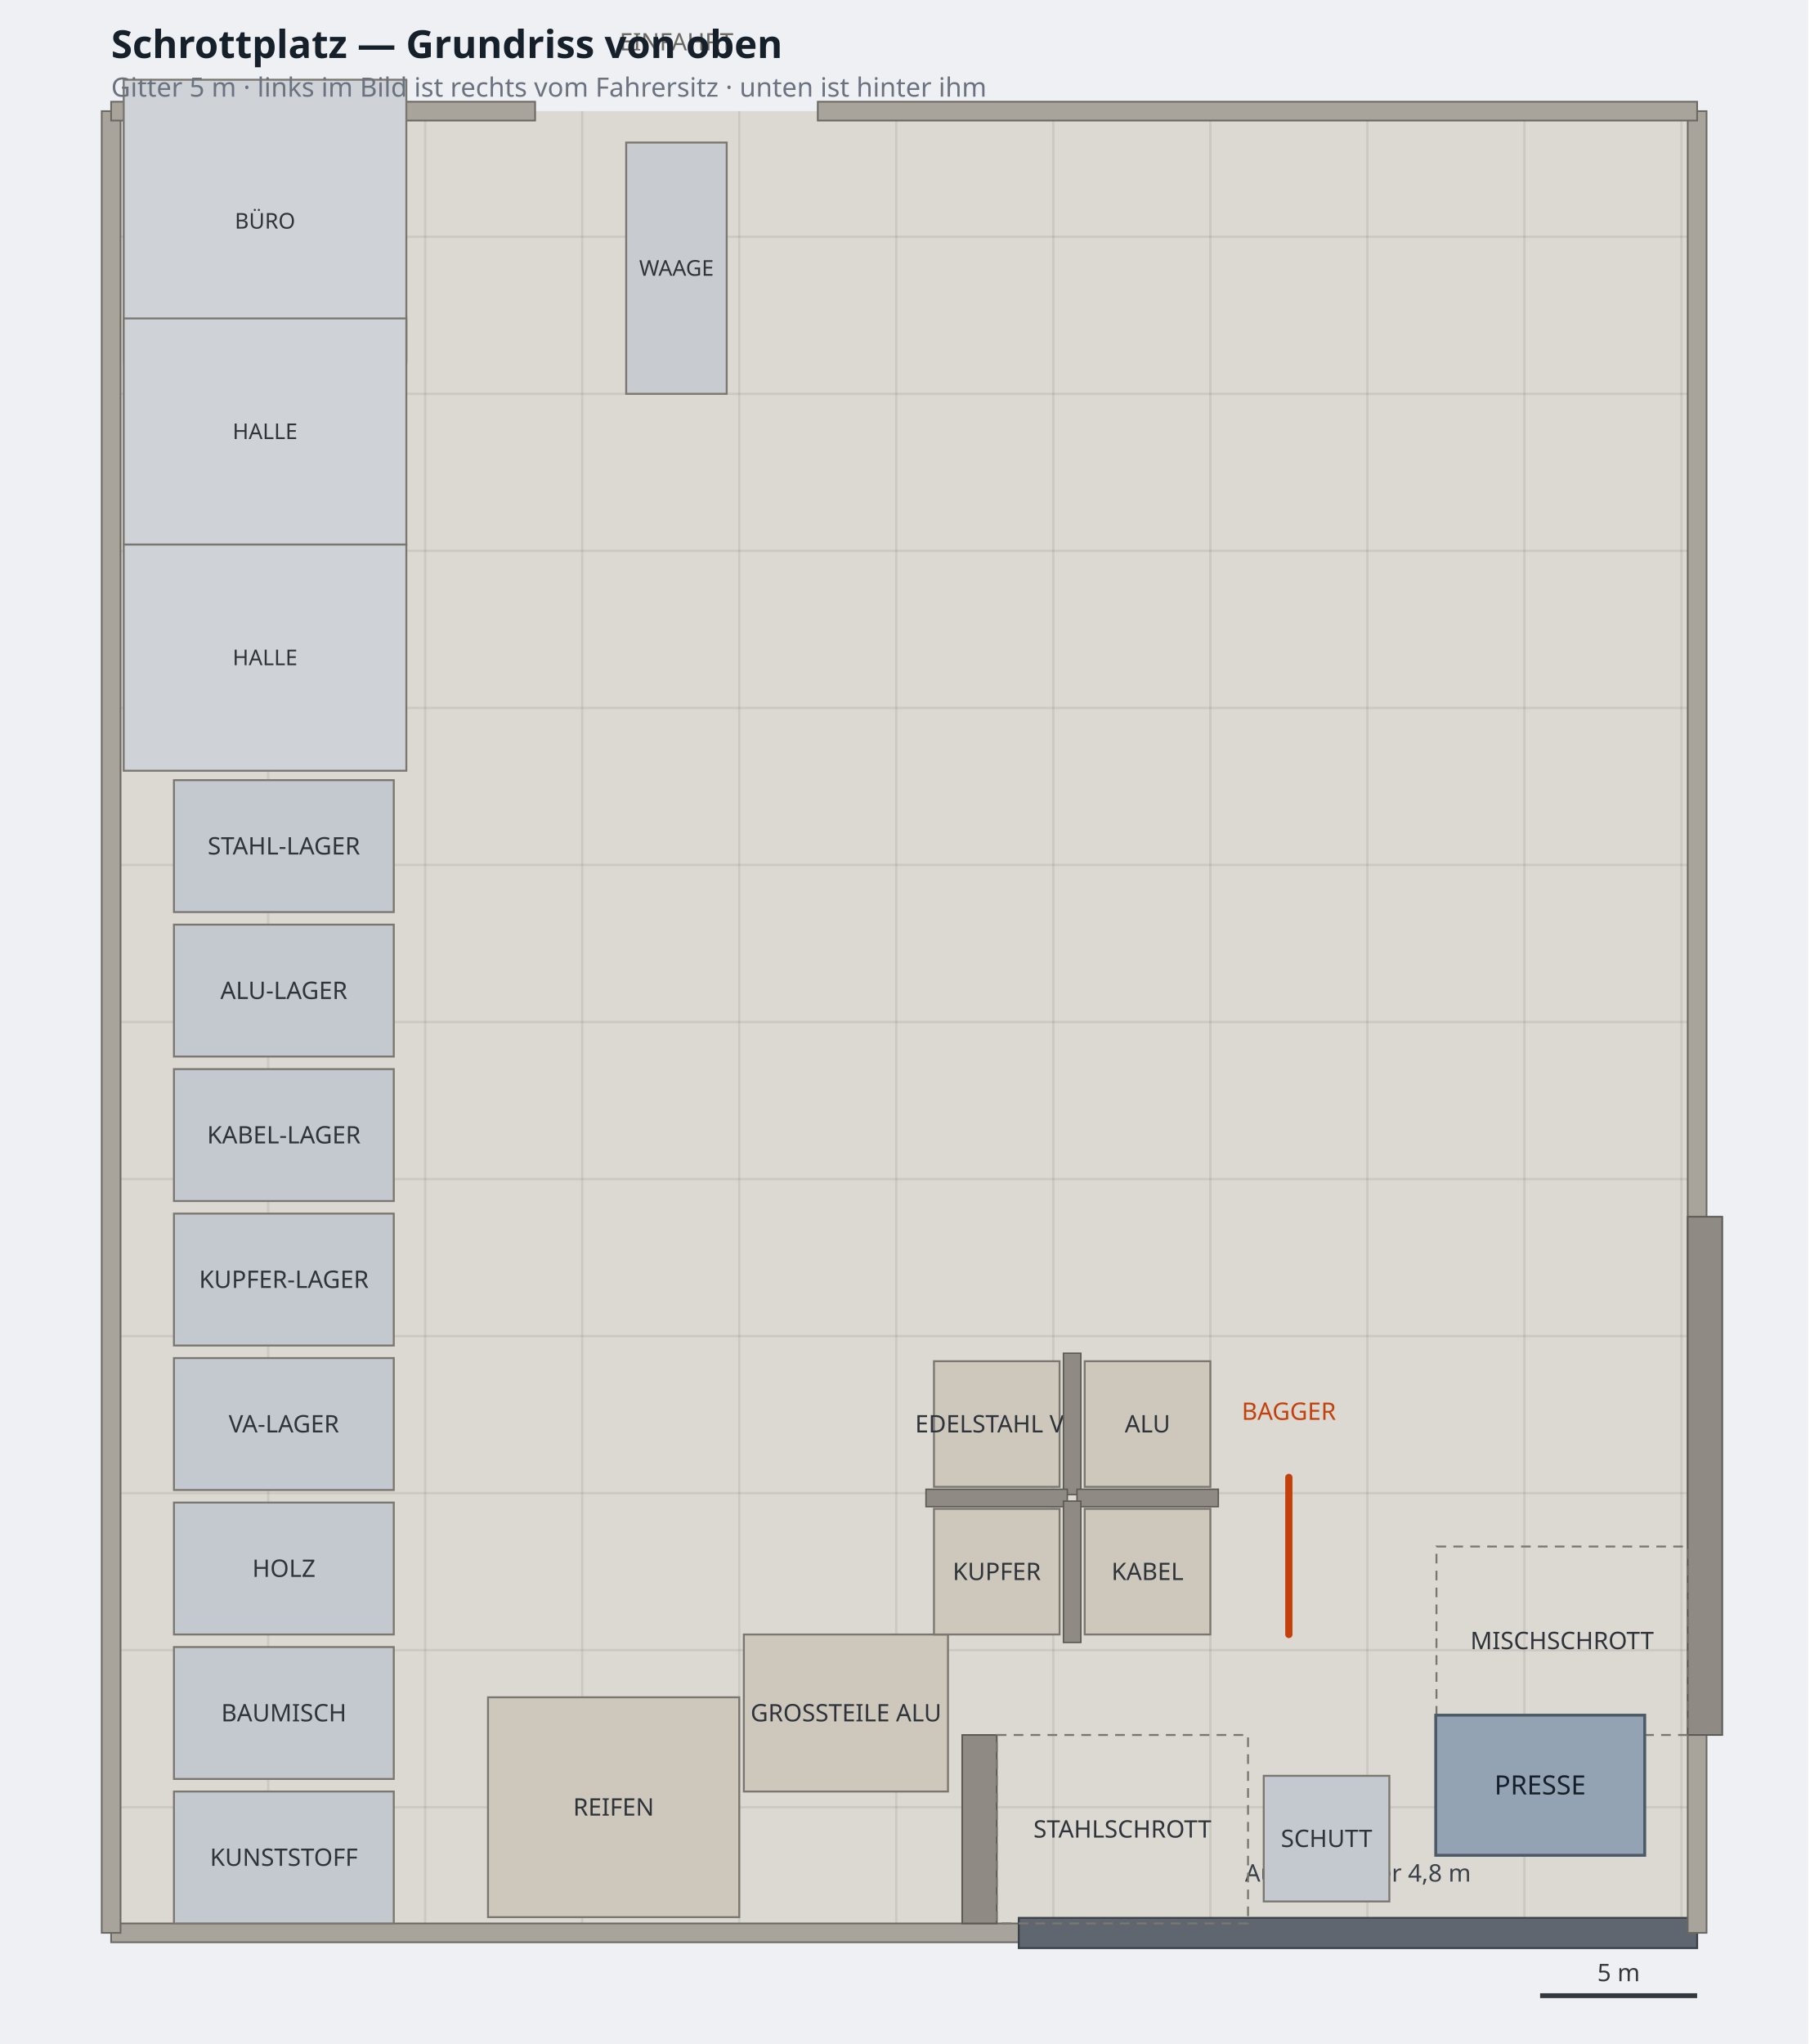
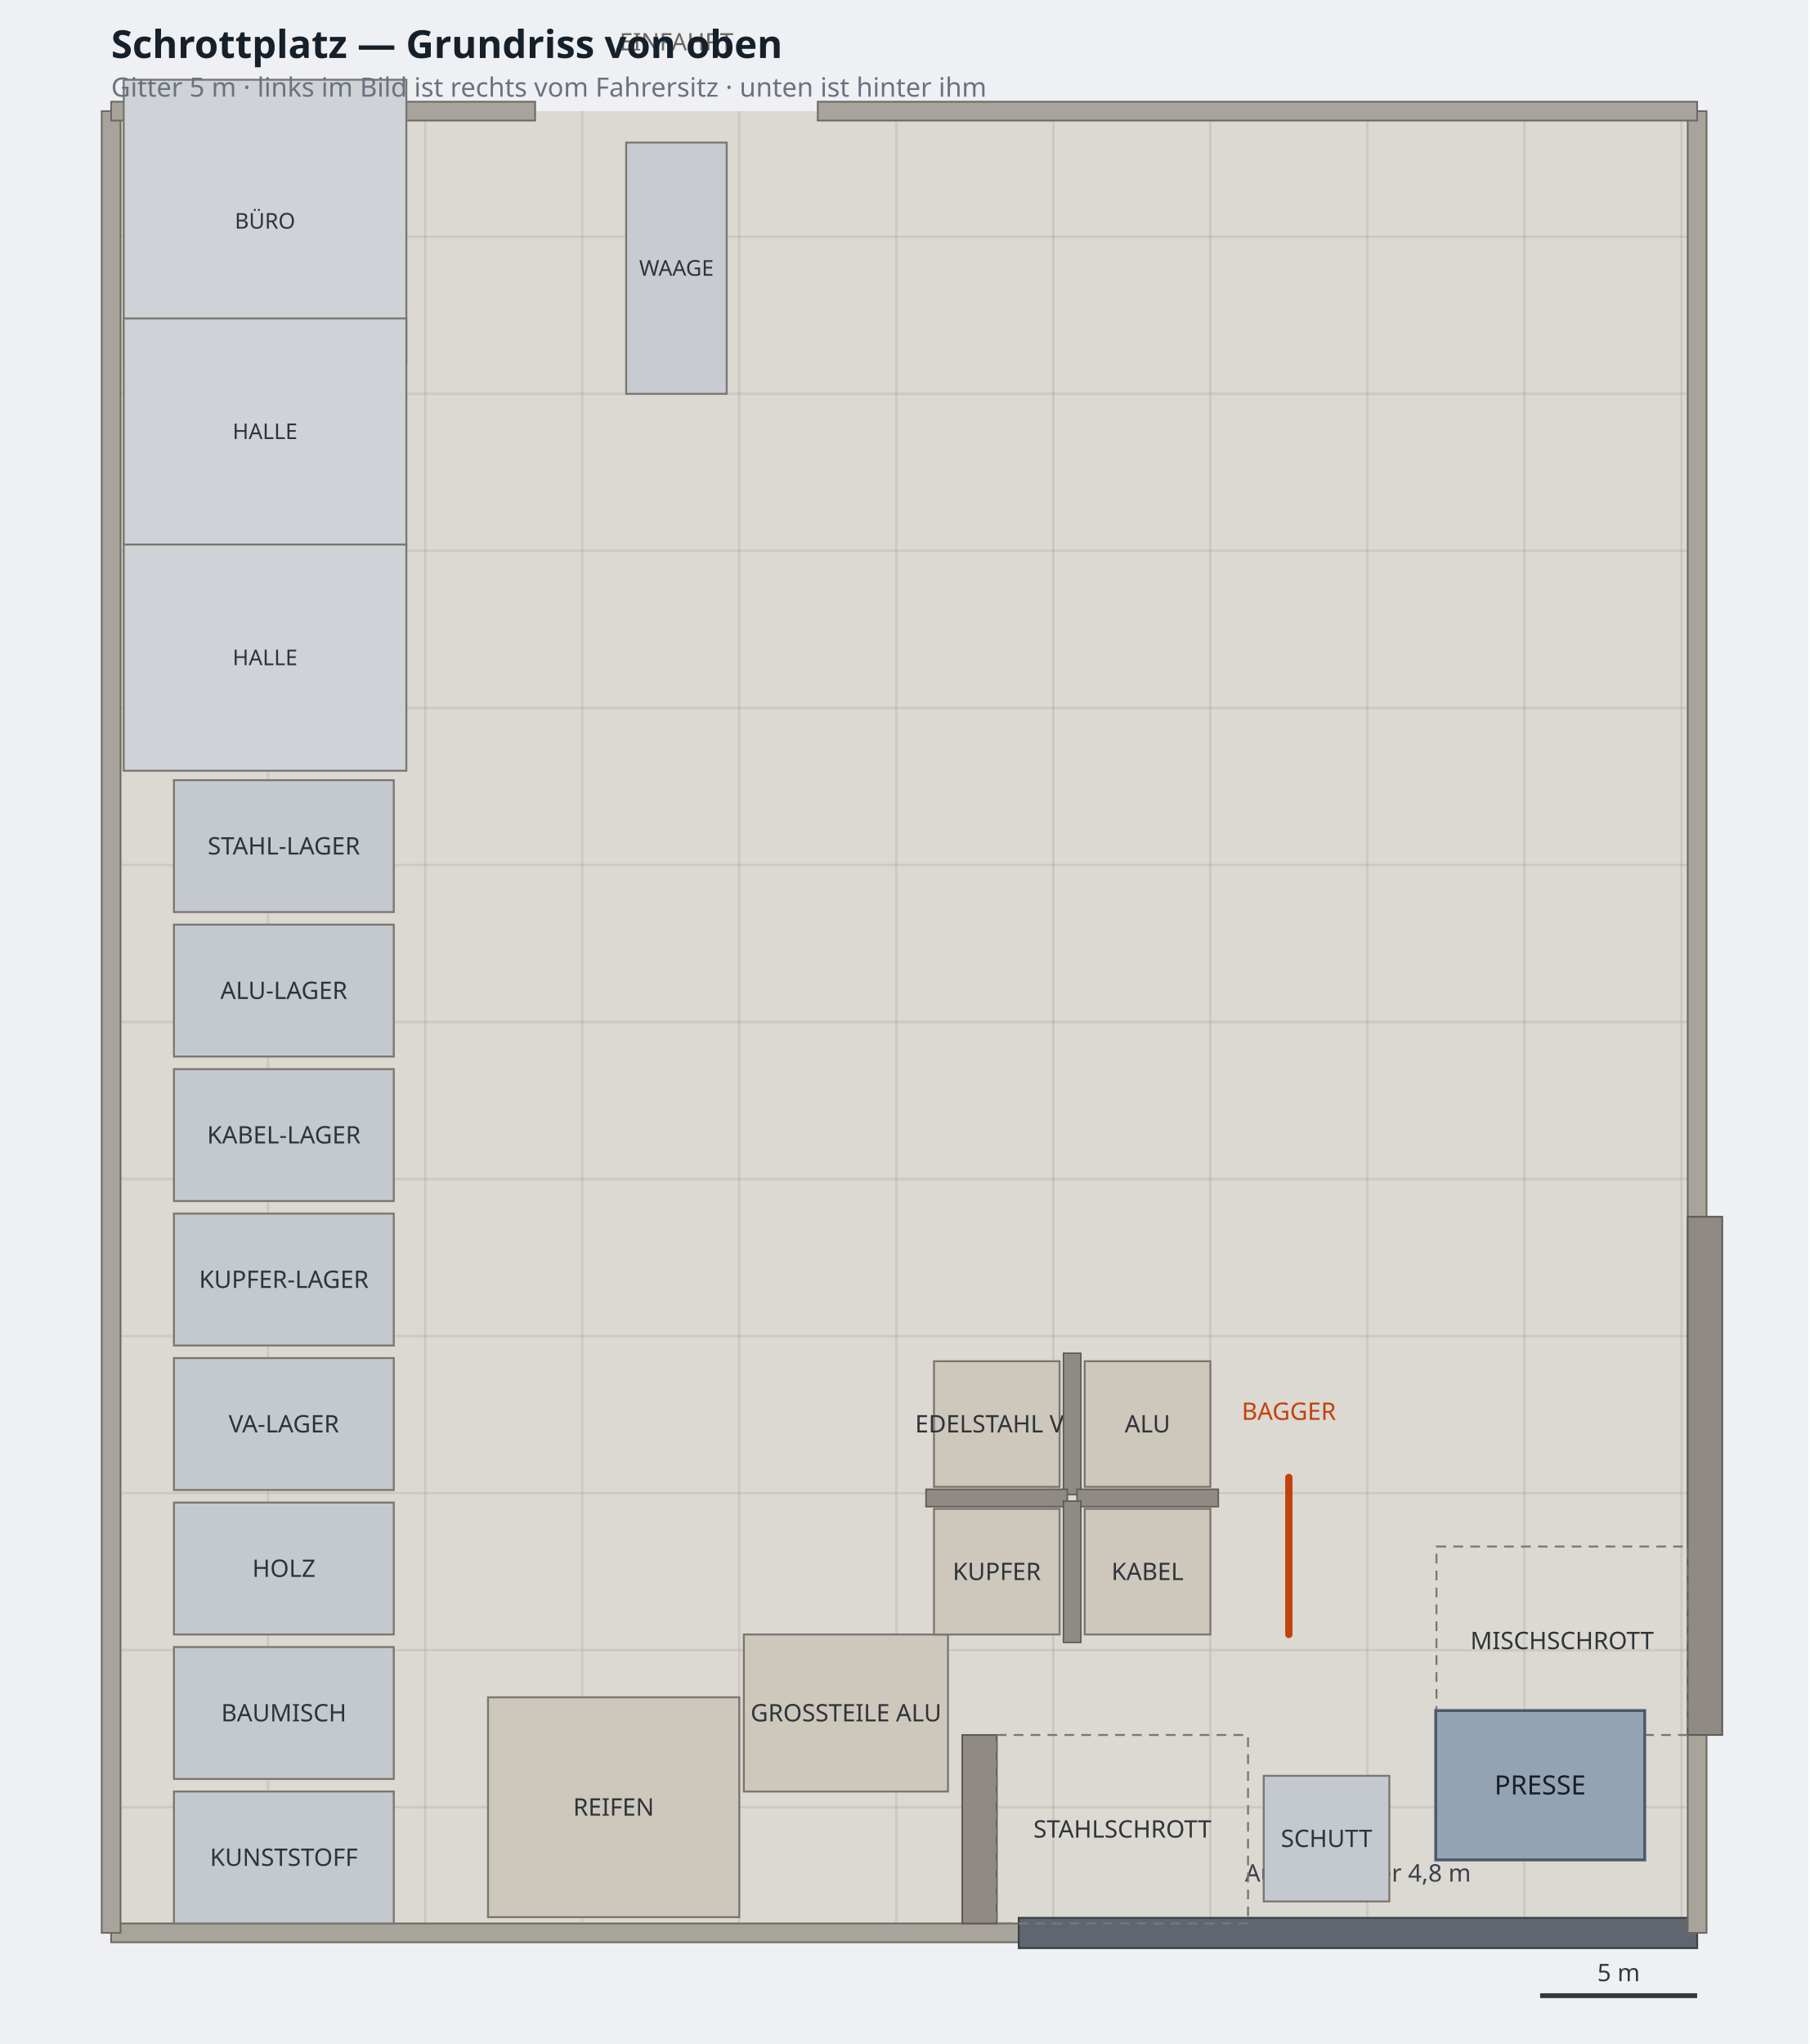
<svg xmlns="http://www.w3.org/2000/svg" width="749" height="846" viewBox="0 0 749 846">
  <rect width="748.5" height="846" fill="#eef0f3" />
  <rect x="46" y="46" width="656.5" height="754" fill="#dcd8d2" />
  <line x1="46" y1="46" x2="46" y2="800" stroke="#00000012" />
  <line x1="111" y1="46" x2="111" y2="800" stroke="#00000012" />
  <line x1="176" y1="46" x2="176" y2="800" stroke="#00000012" />
  <line x1="241" y1="46" x2="241" y2="800" stroke="#00000012" />
  <line x1="306" y1="46" x2="306" y2="800" stroke="#00000012" />
  <line x1="371" y1="46" x2="371" y2="800" stroke="#00000012" />
  <line x1="436" y1="46" x2="436" y2="800" stroke="#00000012" />
  <line x1="501" y1="46" x2="501" y2="800" stroke="#00000012" />
  <line x1="566" y1="46" x2="566" y2="800" stroke="#00000012" />
  <line x1="631" y1="46" x2="631" y2="800" stroke="#00000012" />
  <line x1="696" y1="46" x2="696" y2="800" stroke="#00000012" />
  <line x1="46" y1="748" x2="702.5" y2="748" stroke="#00000012" />
  <line x1="46" y1="683" x2="702.5" y2="683" stroke="#00000012" />
  <line x1="46" y1="618" x2="702.5" y2="618" stroke="#00000012" />
  <line x1="46" y1="553" x2="702.5" y2="553" stroke="#00000012" />
  <line x1="46" y1="488" x2="702.5" y2="488" stroke="#00000012" />
  <line x1="46" y1="423" x2="702.5" y2="423" stroke="#00000012" />
  <line x1="46" y1="358" x2="702.5" y2="358" stroke="#00000012" />
  <line x1="46" y1="293" x2="702.5" y2="293" stroke="#00000012" />
  <line x1="46" y1="228" x2="702.5" y2="228" stroke="#00000012" />
  <line x1="46" y1="163" x2="702.5" y2="163" stroke="#00000012" />
  <line x1="46" y1="98" x2="702.5" y2="98" stroke="#00000012" />
  <rect x="46.0" y="796.1" width="656.5" height="7.8" fill="#a8a49c" stroke="#6b6862" stroke-width="0.7" />
  <rect x="421.7" y="793.8" width="280.8" height="12.5" fill="#5f6670" stroke="#3b4149" stroke-width="0.8" />
  <text x="562.1" y="775.3" fill="#3b4149" font-size="10" text-anchor="middle" dominant-baseline="middle" font-family="system-ui,sans-serif">Aussenmauer 4,8 m</text>
  <rect x="42.1" y="46.0" width="7.8" height="754.0" fill="#a8a49c" stroke="#6b6862" stroke-width="0.7" />
  <rect x="698.6" y="46.0" width="7.8" height="754.0" fill="#a8a49c" stroke="#6b6862" stroke-width="0.7" />
  <rect x="46.0" y="42.1" width="175.5" height="7.8" fill="#a8a49c" stroke="#6b6862" stroke-width="0.7" />
  <rect x="338.5" y="42.1" width="364.0" height="7.8" fill="#a8a49c" stroke="#6b6862" stroke-width="0.7" />
  <text x="280.0" y="17.4" fill="#6b6862" font-size="10" text-anchor="middle" dominant-baseline="middle" font-family="system-ui,sans-serif">EINFAHRT</text>
  <rect x="698.6" y="503.6" width="14.3" height="214.5" fill="#8f8b84" stroke="#5d5a55" stroke-width="0.7" />
  <rect x="398.3" y="718.1" width="14.3" height="78.0" fill="#8f8b84" stroke="#5d5a55" stroke-width="0.7" />
  <rect x="594.6" y="640.1" width="104.0" height="78.0" fill="none" stroke="#7a7670" stroke-width="0.8" stroke-dasharray="4 3" />
  <text x="646.6" y="679.1" fill="#2f343a" font-size="10" text-anchor="middle" dominant-baseline="middle" font-family="system-ui,sans-serif">MISCHSCHROTT</text>
  <rect x="412.6" y="718.1" width="104.0" height="78.0" fill="none" stroke="#7a7670" stroke-width="0.8" stroke-dasharray="4 3" />
  <text x="464.6" y="757.1" fill="#2f343a" font-size="10" text-anchor="middle" dominant-baseline="middle" font-family="system-ui,sans-serif">STAHLSCHROTT</text>
  <rect x="523.1" y="735.0" width="52.0" height="52.0" fill="#c3c9cf" stroke="#7a7670" stroke-width="0.8" />
  <text x="549.1" y="761.0" fill="#2f343a" font-size="10" text-anchor="middle" dominant-baseline="middle" font-family="system-ui,sans-serif">SCHUTT</text>
  <rect x="307.9" y="676.5" width="84.5" height="65.0" fill="#cdc7bc" stroke="#7a7670" stroke-width="0.8" />
  <text x="350.2" y="709.0" fill="#2f343a" font-size="10" text-anchor="middle" dominant-baseline="middle" font-family="system-ui,sans-serif">GROSSTEILE ALU</text>
  <rect x="202.0" y="702.5" width="104.0" height="91.0" fill="#cdc7bc" stroke="#7a7670" stroke-width="0.8" />
  <text x="254.0" y="748.0" fill="#2f343a" font-size="10" text-anchor="middle" dominant-baseline="middle" font-family="system-ui,sans-serif">REIFEN</text>
  <rect x="449.0" y="563.4" width="52.0" height="52.0" fill="#cdc7bc" stroke="#7a7670" stroke-width="0.8" />
  <text x="475.0" y="589.4" fill="#2f343a" font-size="10" text-anchor="middle" dominant-baseline="middle" font-family="system-ui,sans-serif">ALU</text>
  <rect x="386.6" y="563.4" width="52.0" height="52.0" fill="#cdc7bc" stroke="#7a7670" stroke-width="0.8" />
  <text x="412.6" y="589.4" fill="#2f343a" font-size="10" text-anchor="middle" dominant-baseline="middle" font-family="system-ui,sans-serif">EDELSTAHL VA</text>
  <rect x="449.0" y="624.5" width="52.0" height="52.0" fill="#cdc7bc" stroke="#7a7670" stroke-width="0.8" />
  <text x="475.0" y="650.5" fill="#2f343a" font-size="10" text-anchor="middle" dominant-baseline="middle" font-family="system-ui,sans-serif">KABEL</text>
  <rect x="386.6" y="624.5" width="52.0" height="52.0" fill="#cdc7bc" stroke="#7a7670" stroke-width="0.8" />
  <text x="412.6" y="650.5" fill="#2f343a" font-size="10" text-anchor="middle" dominant-baseline="middle" font-family="system-ui,sans-serif">KUPFER</text>
  <rect x="72.0" y="322.9" width="91.0" height="54.6" fill="#c3c9cf" stroke="#7a7670" stroke-width="0.8" />
  <text x="117.5" y="350.2" fill="#2f343a" font-size="10" text-anchor="middle" dominant-baseline="middle" font-family="system-ui,sans-serif">STAHL-LAGER</text>
  <rect x="72.0" y="382.7" width="91.0" height="54.6" fill="#c3c9cf" stroke="#7a7670" stroke-width="0.8" />
  <text x="117.5" y="410.0" fill="#2f343a" font-size="10" text-anchor="middle" dominant-baseline="middle" font-family="system-ui,sans-serif">ALU-LAGER</text>
  <rect x="72.0" y="442.5" width="91.0" height="54.6" fill="#c3c9cf" stroke="#7a7670" stroke-width="0.8" />
  <text x="117.5" y="469.8" fill="#2f343a" font-size="10" text-anchor="middle" dominant-baseline="middle" font-family="system-ui,sans-serif">KABEL-LAGER</text>
  <rect x="72.0" y="502.3" width="91.0" height="54.6" fill="#c3c9cf" stroke="#7a7670" stroke-width="0.8" />
  <text x="117.5" y="529.6" fill="#2f343a" font-size="10" text-anchor="middle" dominant-baseline="middle" font-family="system-ui,sans-serif">KUPFER-LAGER</text>
  <rect x="72.0" y="562.1" width="91.0" height="54.6" fill="#c3c9cf" stroke="#7a7670" stroke-width="0.8" />
  <text x="117.5" y="589.4" fill="#2f343a" font-size="10" text-anchor="middle" dominant-baseline="middle" font-family="system-ui,sans-serif">VA-LAGER</text>
  <rect x="72.0" y="621.9" width="91.0" height="54.6" fill="#c3c9cf" stroke="#7a7670" stroke-width="0.8" />
  <text x="117.5" y="649.2" fill="#2f343a" font-size="10" text-anchor="middle" dominant-baseline="middle" font-family="system-ui,sans-serif">HOLZ</text>
  <rect x="72.0" y="681.7" width="91.0" height="54.6" fill="#c3c9cf" stroke="#7a7670" stroke-width="0.8" />
  <text x="117.5" y="709.0" fill="#2f343a" font-size="10" text-anchor="middle" dominant-baseline="middle" font-family="system-ui,sans-serif">BAUMISCH</text>
  <rect x="72.0" y="741.5" width="91.0" height="54.6" fill="#c3c9cf" stroke="#7a7670" stroke-width="0.8" />
  <text x="117.5" y="768.8" fill="#2f343a" font-size="10" text-anchor="middle" dominant-baseline="middle" font-family="system-ui,sans-serif">KUNSTSTOFF</text>
  <rect x="440.2" y="560.1" width="7.2" height="58.5" fill="#8f8b84" stroke="#5d5a55" stroke-width="0.6" />
  <rect x="445.8" y="616.4" width="58.5" height="7.2" fill="#8f8b84" stroke="#5d5a55" stroke-width="0.6" />
  <rect x="383.3" y="616.4" width="58.5" height="7.2" fill="#8f8b84" stroke="#5d5a55" stroke-width="0.6" />
  <rect x="440.2" y="621.3" width="7.2" height="58.5" fill="#8f8b84" stroke="#5d5a55" stroke-width="0.6" />
-   <rect x="594.3" y="709.9" width="86.5" height="58.0" fill="#93a3b3" stroke="#4c5a68" stroke-width="1.2" />
+   <rect x="594.3" y="708.0" width="86.5" height="61.8" fill="#93a3b3" stroke="#4c5a68" stroke-width="1.2" />
  <text x="637.5" y="738.9" fill="#16202b" font-size="11" text-anchor="middle" dominant-baseline="middle" font-family="system-ui,sans-serif">PRESSE</text>
  <line x1="533.5" y1="676.5" x2="533.5" y2="611.5" stroke="#c2410c" stroke-width="3" stroke-linecap="round" />
  <text x="533.5" y="584.2" fill="#c2410c" font-size="10" text-anchor="middle" dominant-baseline="middle" font-family="system-ui,sans-serif">BAGGER</text>
  <rect x="259.2" y="59.0" width="41.6" height="104.0" fill="#c8ccd0" stroke="#7a7670" stroke-width="0.8" />
  <text x="280.0" y="111.0" fill="#2f343a" font-size="9" text-anchor="middle" dominant-baseline="middle" font-family="system-ui,sans-serif">WAAGE</text>
  <rect x="51.2" y="33.0" width="117.0" height="117.0" fill="#cfd3d7" stroke="#7a7670" stroke-width="0.8" />
  <text x="109.7" y="91.5" fill="#2f343a" font-size="9" text-anchor="middle" dominant-baseline="middle" font-family="system-ui,sans-serif">BÜRO</text>
  <rect x="51.2" y="131.8" width="117.0" height="93.6" fill="#cfd3d7" stroke="#7a7670" stroke-width="0.8" />
  <text x="109.7" y="178.6" fill="#2f343a" font-size="9" text-anchor="middle" dominant-baseline="middle" font-family="system-ui,sans-serif">HALLE</text>
  <rect x="51.2" y="225.4" width="117.0" height="93.6" fill="#cfd3d7" stroke="#7a7670" stroke-width="0.8" />
  <text x="109.7" y="272.2" fill="#2f343a" font-size="9" text-anchor="middle" dominant-baseline="middle" font-family="system-ui,sans-serif">HALLE</text>
  <text x="46" y="24" fill="#16202b" font-size="16" font-weight="600" font-family="system-ui,sans-serif">Schrottplatz — Grundriss von oben</text>
  <text x="46" y="40" fill="#6b7280" font-size="11" font-family="system-ui,sans-serif">Gitter 5 m · links im Bild ist rechts vom Fahrersitz · unten ist hinter ihm</text>
  <line x1="637.5" y1="826" x2="702.5" y2="826" stroke="#33383f" stroke-width="2" />
  <text x="670" y="820" fill="#33383f" font-size="10" text-anchor="middle" font-family="system-ui,sans-serif">5 m</text>
</svg>
